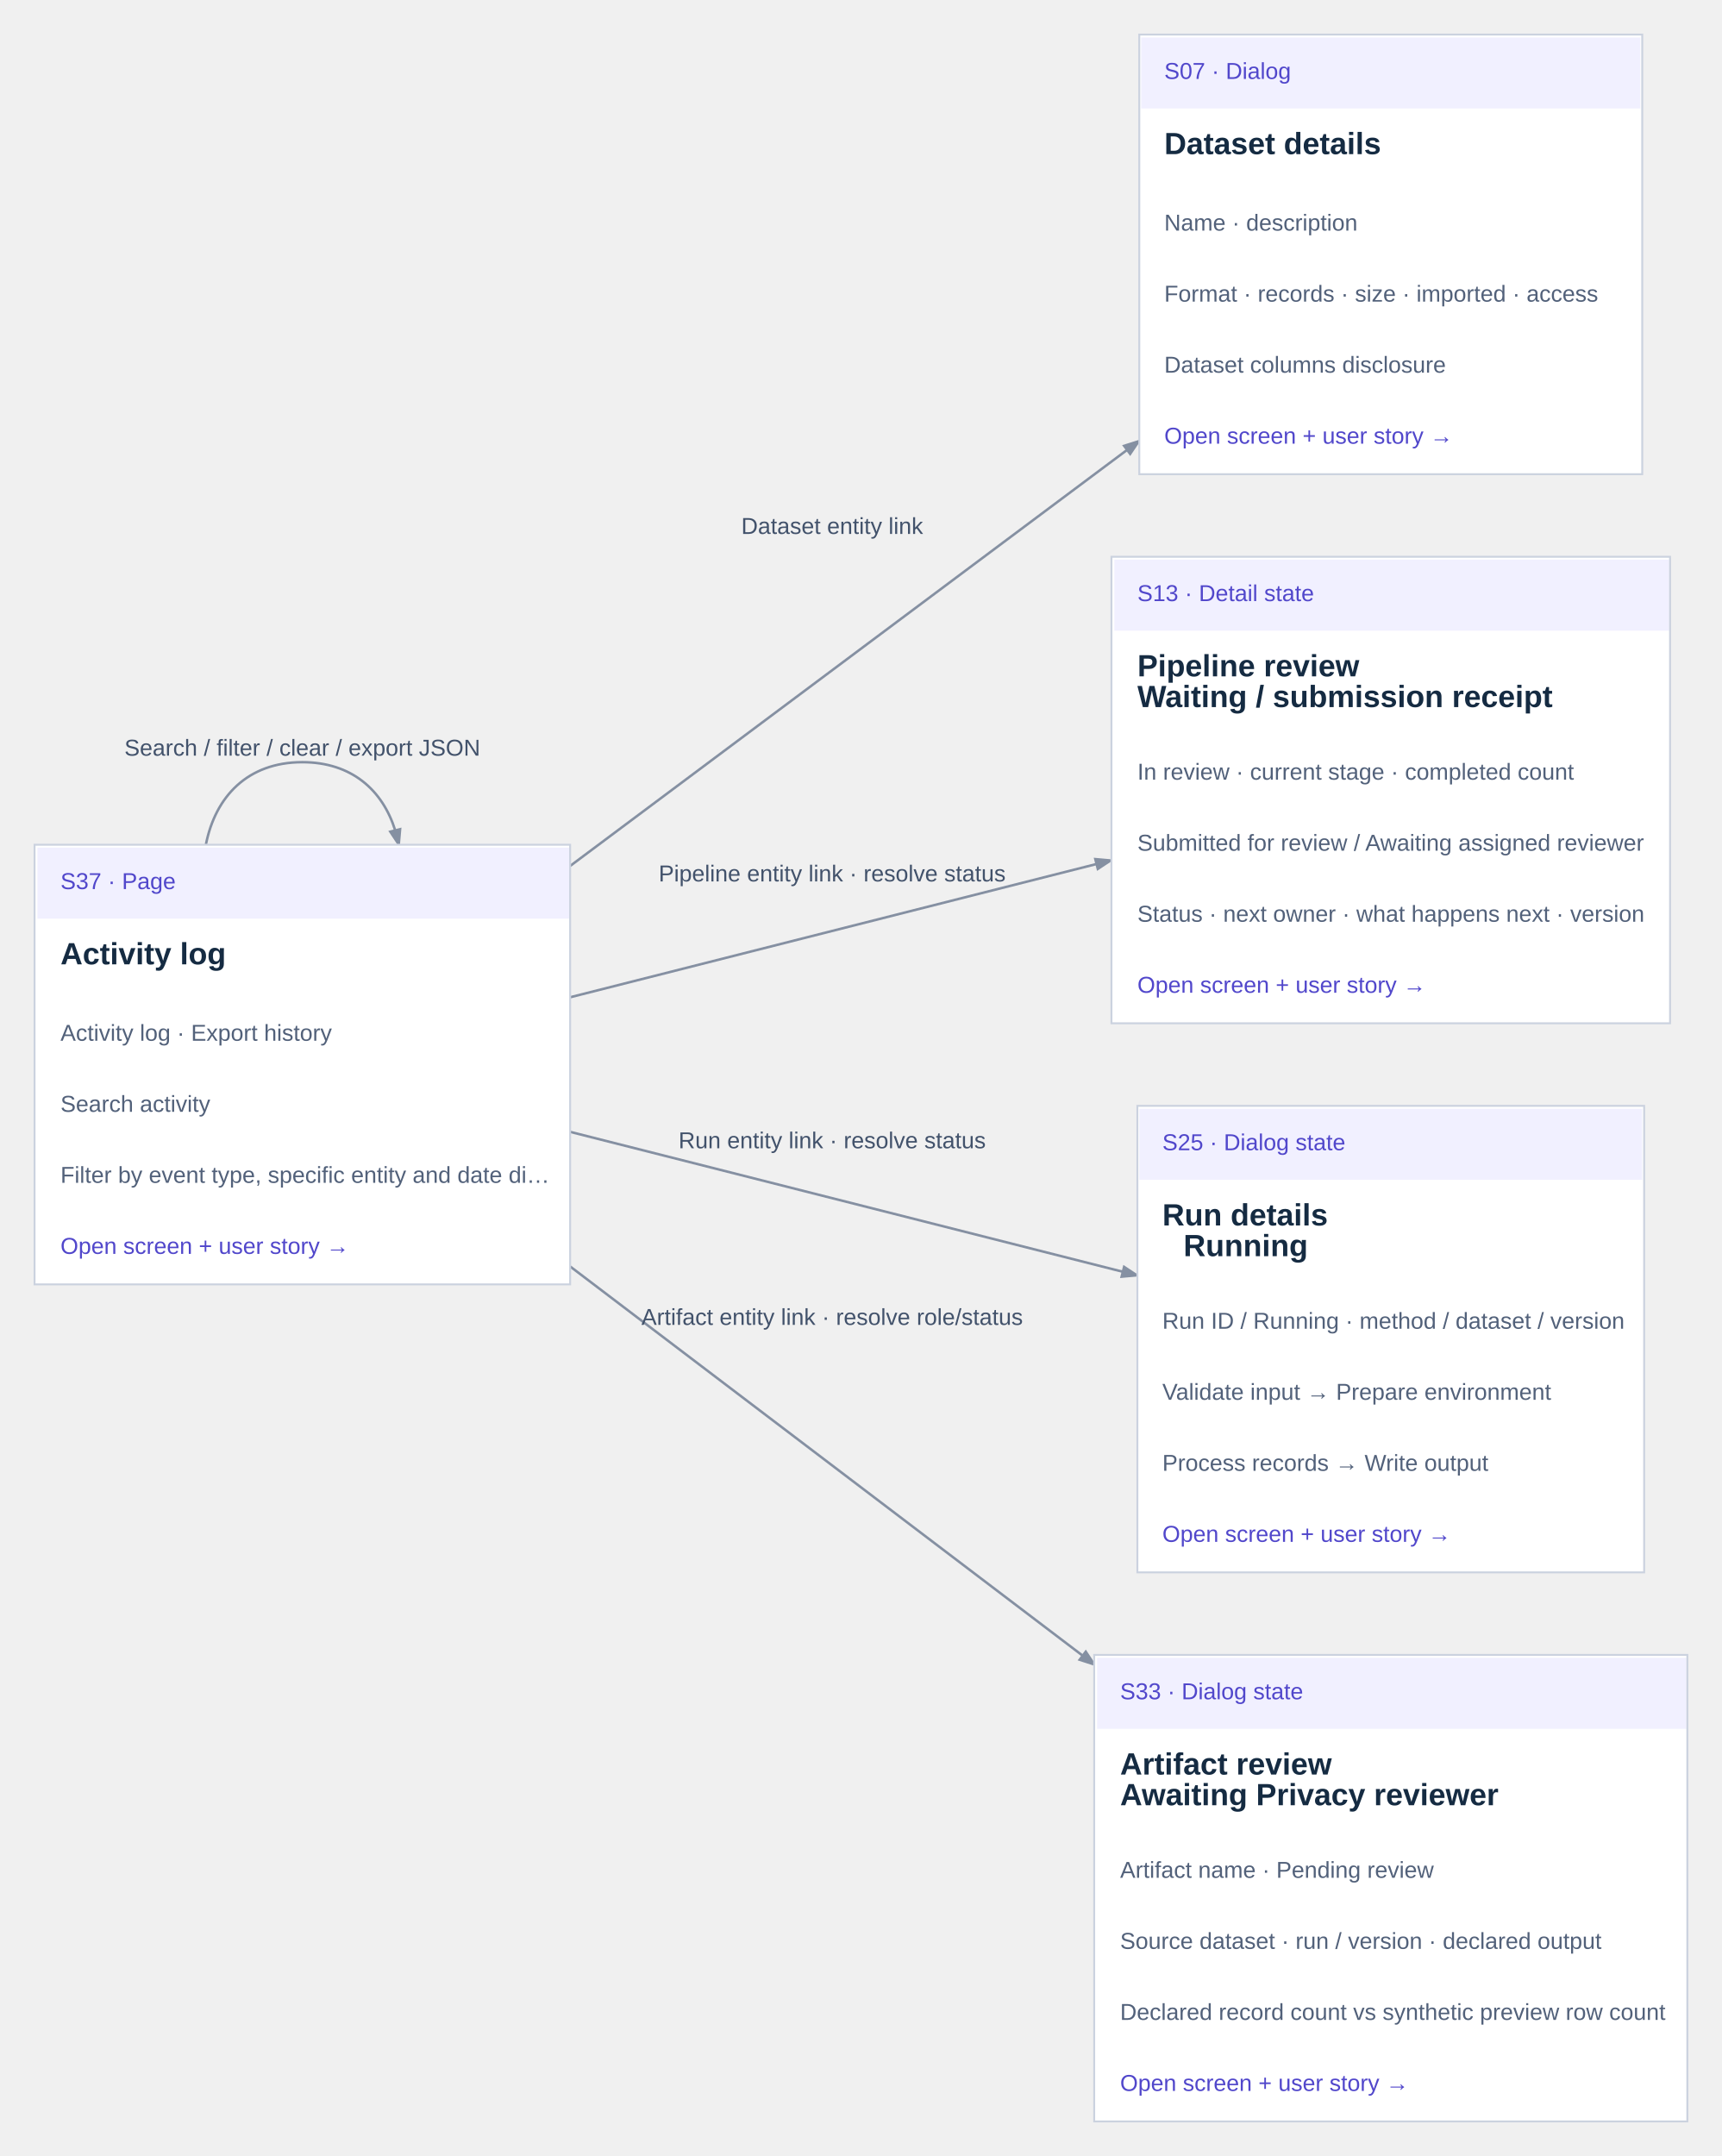
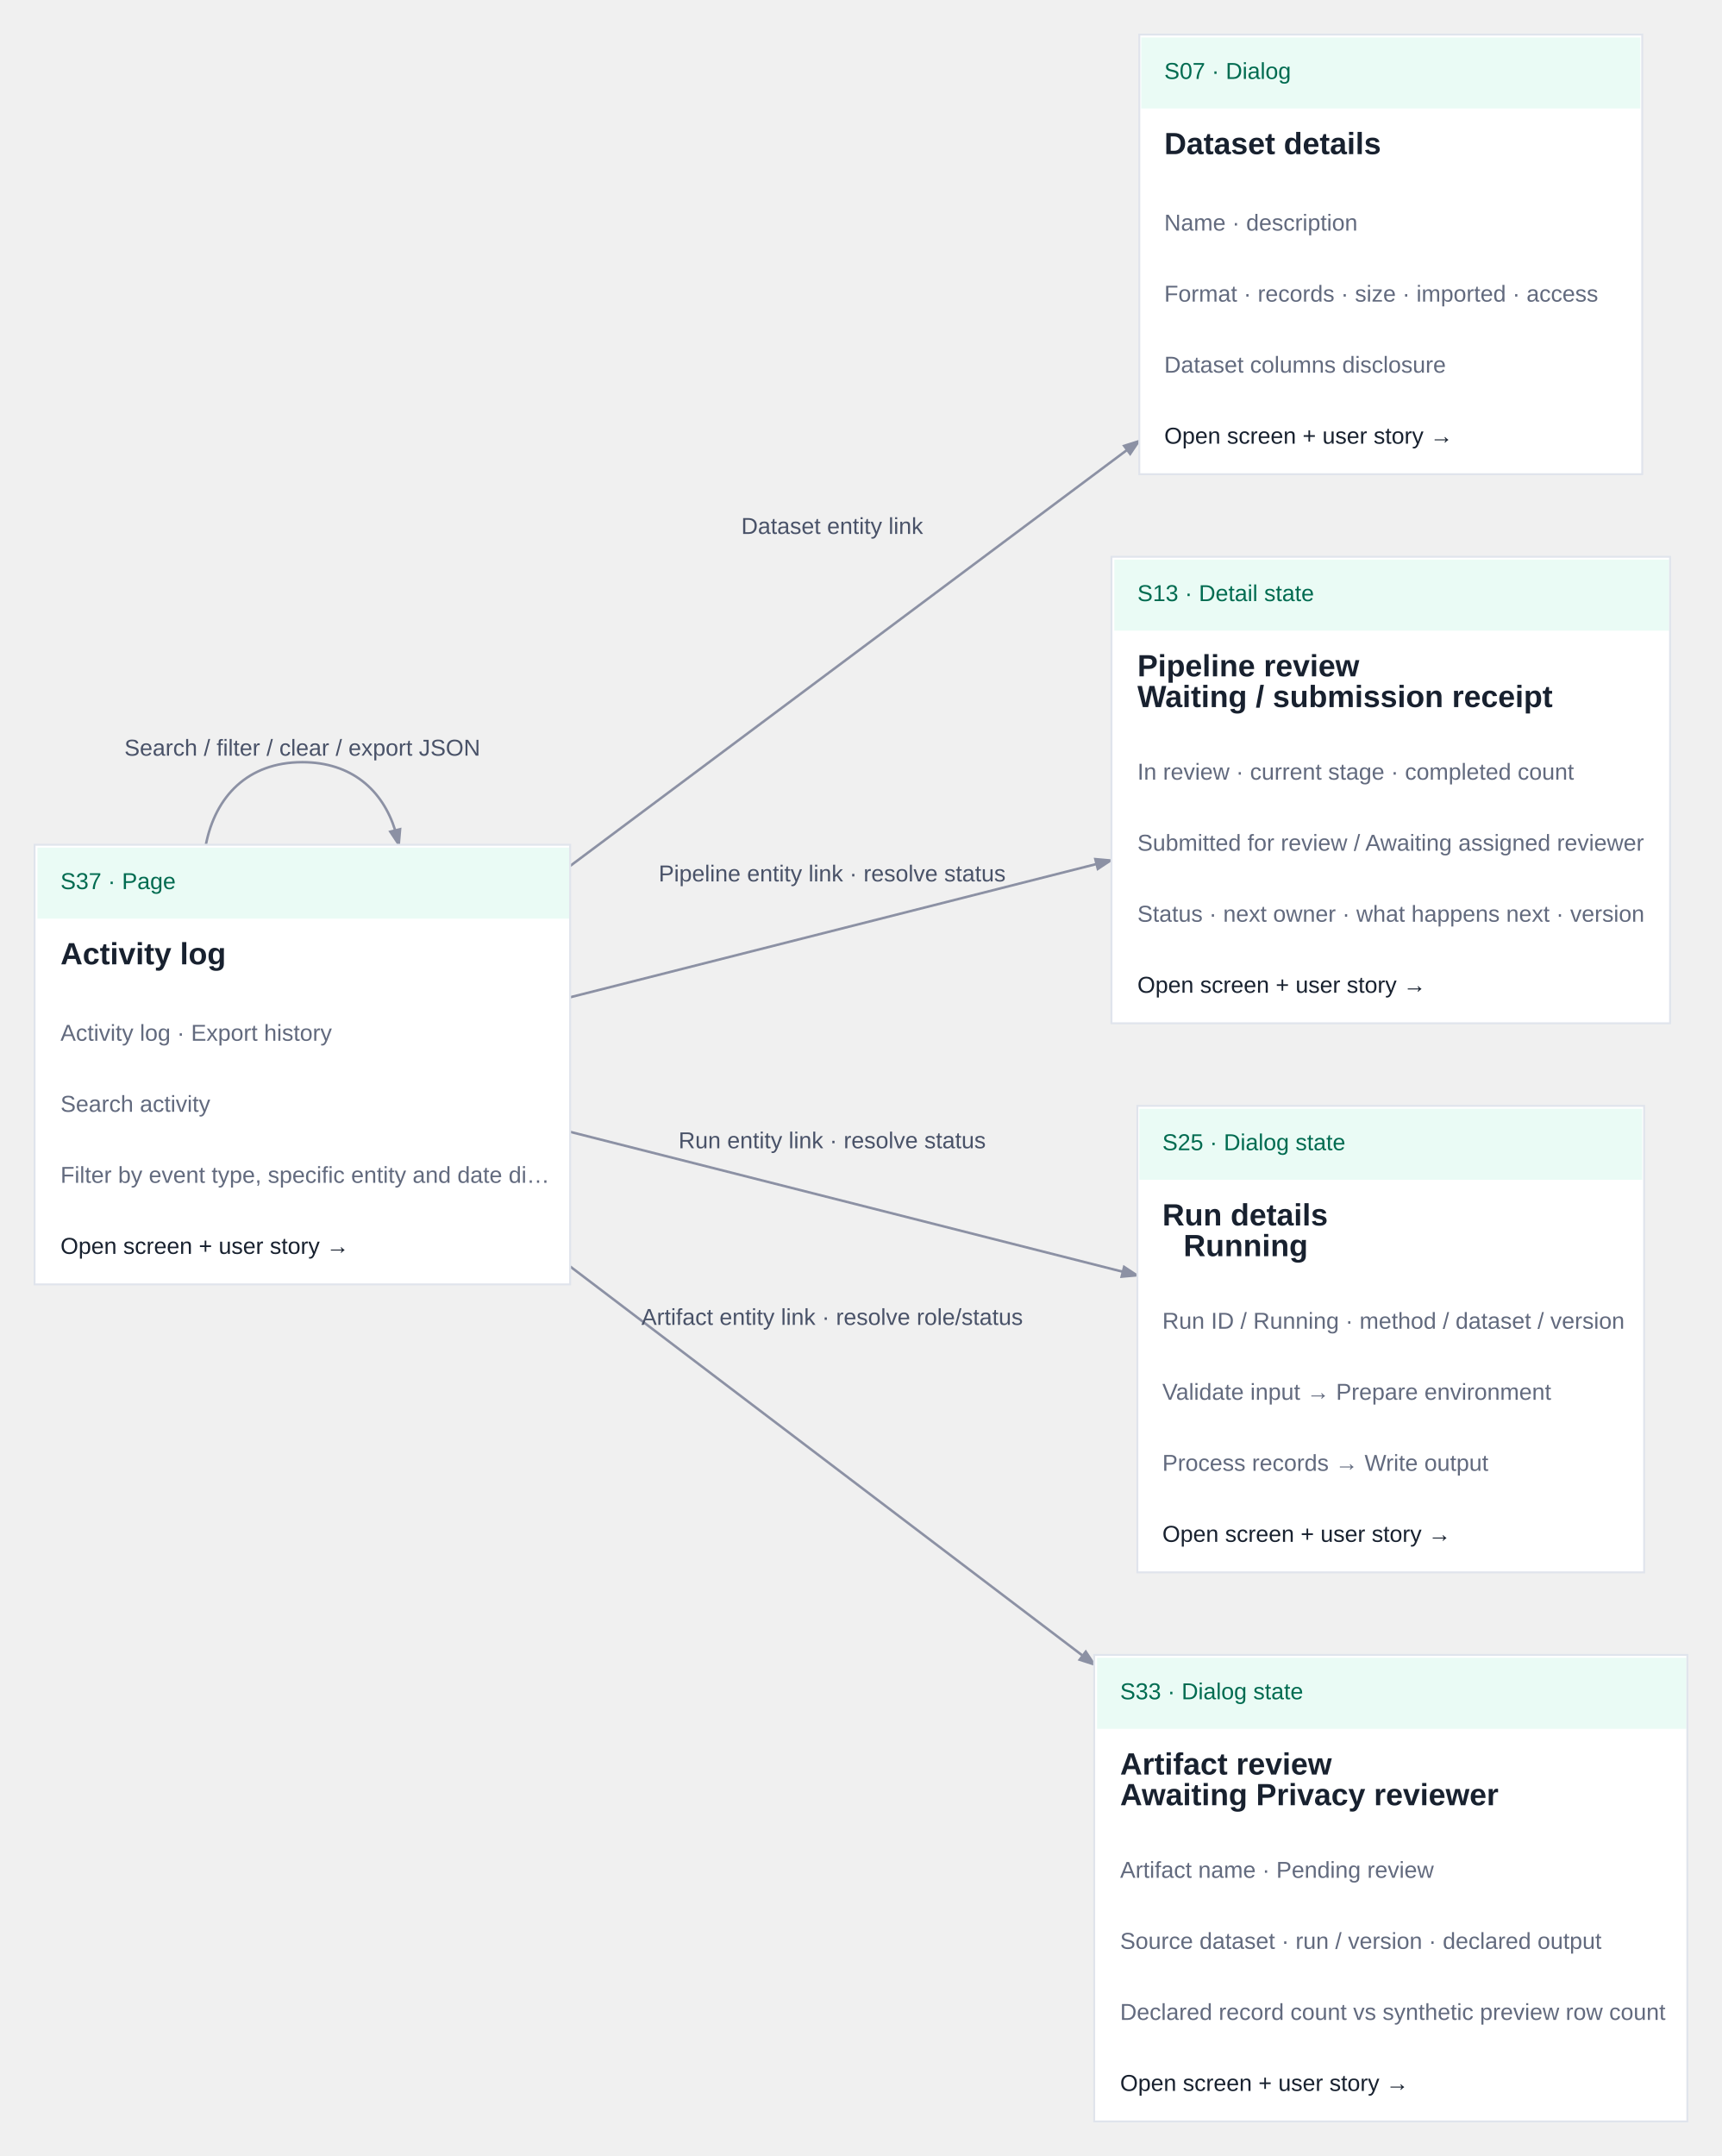
<svg xmlns="http://www.w3.org/2000/svg" xmlns:xlink="http://www.w3.org/1999/xlink" width="897pt" height="1123pt" viewBox="0.00 0.00 897.00 1123.00">
  <g id="graph0" class="graph" transform="scale(1 1) rotate(0) translate(18 1105)">
    <g id="edge1" class="edge">
      <g id="a_edge1">
        <a xlink:title="Search / filter / clear / export JSON">
-           <path fill="none" stroke="#8590a2" stroke-width="1.3" d="M89.28,-665.17C94.19,-690 110.93,-708 139.5,-708 165.17,-708 181.29,-693.47 187.86,-672.52" />
-           <polygon fill="#8590a2" stroke="#8590a2" stroke-width="1.3" points="190.42,-673.09 189.72,-665.17 185.33,-671.8 190.42,-673.09" />
+           <path fill="none" stroke="#8c91a4" stroke-width="1.3" d="M89.28,-665.17C94.19,-690 110.93,-708 139.5,-708 165.17,-708 181.29,-693.47 187.86,-672.52" />
+           <polygon fill="#8c91a4" stroke="#8c91a4" stroke-width="1.3" points="190.42,-673.09 189.72,-665.17 185.33,-671.8 190.42,-673.09" />
        </a>
      </g>
-       <text text-anchor="middle" x="139.5" y="-711.4" font-family="Arial" font-size="12.00" fill="#42526b">Search / filter / clear / export JSON</text>
+       <text text-anchor="middle" x="139.5" y="-711.4" font-family="Arial" font-size="12.00" fill="#495268">Search / filter / clear / export JSON</text>
    </g>
    <g id="edge2" class="edge">
      <g id="a_edge2">
        <a xlink:title="Dataset entity link">
-           <path fill="none" stroke="#8590a2" stroke-width="1.3" d="M279.08,-654C367.38,-719.96 481.29,-805.04 569.17,-870.67" />
-           <polygon fill="#8590a2" stroke="#8590a2" stroke-width="1.3" points="567.6,-872.78 575.18,-875.16 570.74,-868.57 567.6,-872.78" />
+           <path fill="none" stroke="#8c91a4" stroke-width="1.3" d="M279.08,-654C367.38,-719.96 481.29,-805.04 569.17,-870.67" />
+           <polygon fill="#8c91a4" stroke="#8c91a4" stroke-width="1.3" points="567.6,-872.78 575.18,-875.16 570.74,-868.57 567.6,-872.78" />
        </a>
      </g>
-       <text text-anchor="middle" x="415.5" y="-826.9" font-family="Arial" font-size="12.00" fill="#42526b">Dataset entity link</text>
+       <text text-anchor="middle" x="415.5" y="-826.9" font-family="Arial" font-size="12.00" fill="#495268">Dataset entity link</text>
    </g>
    <g id="edge3" class="edge">
      <g id="a_edge3">
        <a xlink:title="Pipeline entity link · resolve status">
-           <path fill="none" stroke="#8590a2" stroke-width="1.3" d="M279.08,-585.57C362.09,-606.58 467.74,-633.32 553.1,-654.93" />
-           <polygon fill="#8590a2" stroke="#8590a2" stroke-width="1.3" points="552.6,-657.51 560.51,-656.8 553.89,-652.42 552.6,-657.51" />
+           <path fill="none" stroke="#8c91a4" stroke-width="1.3" d="M279.08,-585.57C362.09,-606.58 467.74,-633.32 553.1,-654.93" />
+           <polygon fill="#8c91a4" stroke="#8c91a4" stroke-width="1.3" points="552.6,-657.51 560.51,-656.8 553.89,-652.42 552.6,-657.51" />
        </a>
      </g>
-       <text text-anchor="middle" x="415.5" y="-645.9" font-family="Arial" font-size="12.00" fill="#42526b">Pipeline entity link · resolve status</text>
+       <text text-anchor="middle" x="415.5" y="-645.9" font-family="Arial" font-size="12.00" fill="#495268">Pipeline entity link · resolve status</text>
    </g>
    <g id="edge4" class="edge">
      <g id="a_edge4">
        <a xlink:title="Run entity link · resolve status">
-           <path fill="none" stroke="#8590a2" stroke-width="1.3" d="M279.08,-515.43C366.63,-493.27 479.34,-464.74 566.89,-442.58" />
-           <polygon fill="#8590a2" stroke="#8590a2" stroke-width="1.3" points="567.59,-445.11 574.22,-440.73 566.3,-440.02 567.59,-445.11" />
+           <path fill="none" stroke="#8c91a4" stroke-width="1.3" d="M279.08,-515.43C366.63,-493.27 479.34,-464.74 566.89,-442.58" />
+           <polygon fill="#8c91a4" stroke="#8c91a4" stroke-width="1.3" points="567.59,-445.11 574.22,-440.73 566.3,-440.02 567.59,-445.11" />
        </a>
      </g>
-       <text text-anchor="middle" x="415.5" y="-506.9" font-family="Arial" font-size="12.00" fill="#42526b">Run entity link · resolve status</text>
+       <text text-anchor="middle" x="415.5" y="-506.9" font-family="Arial" font-size="12.00" fill="#495268">Run entity link · resolve status</text>
    </g>
    <g id="edge5" class="edge">
      <g id="a_edge5">
        <a xlink:title="Artifact entity link · resolve role/status">
-           <path fill="none" stroke="#8590a2" stroke-width="1.3" d="M279.08,-445.28C359.8,-383.99 461.91,-306.45 545.98,-242.63" />
-           <polygon fill="#8590a2" stroke="#8590a2" stroke-width="1.3" points="547.61,-244.68 552,-238.05 544.44,-240.5 547.61,-244.68" />
+           <path fill="none" stroke="#8c91a4" stroke-width="1.3" d="M279.08,-445.28C359.8,-383.99 461.91,-306.45 545.98,-242.63" />
+           <polygon fill="#8c91a4" stroke="#8c91a4" stroke-width="1.3" points="547.61,-244.68 552,-238.05 544.44,-240.5 547.61,-244.68" />
        </a>
      </g>
-       <text text-anchor="middle" x="415.5" y="-414.9" font-family="Arial" font-size="12.00" fill="#42526b">Artifact entity link · resolve role/status</text>
+       <text text-anchor="middle" x="415.5" y="-414.9" font-family="Arial" font-size="12.00" fill="#495268">Artifact entity link · resolve role/status</text>
    </g>
    <g id="node-S37" class="node">
      <g id="a_node-S37">
        <a xlink:href="#screen=S37&amp;journey=F10" xlink:title="Activity log">
          <polygon fill="white" stroke="transparent" points="0,-436 0,-665 279,-665 279,-436 0,-436" />
-           <polygon fill="#f1f0ff" stroke="transparent" points="1.5,-626.5 1.5,-663.5 278.5,-663.5 278.5,-626.5 1.5,-626.5" />
-           <text text-anchor="start" x="13.5" y="-641.9" font-family="Arial" font-size="12.00" fill="#5147cb">S37 · Page</text>
-           <text text-anchor="start" x="13.5" y="-602.7" font-family="Arial" font-weight="bold" font-size="16.00" fill="#152b42">Activity log</text>
-           <text text-anchor="start" x="13.5" y="-562.9" font-family="Arial" font-size="12.00" fill="#52617a">Activity log · Export history</text>
-           <text text-anchor="start" x="13.5" y="-525.9" font-family="Arial" font-size="12.00" fill="#52617a">Search activity</text>
-           <text text-anchor="start" x="13.5" y="-488.9" font-family="Arial" font-size="12.00" fill="#52617a">Filter by event type, specific entity and date di…</text>
-           <text text-anchor="start" x="13.5" y="-451.9" font-family="Arial" font-size="12.00" fill="#5147cb">Open screen + user story →</text>
-           <polygon fill="none" stroke="#cbd2df" points="0,-436 0,-665 279,-665 279,-436 0,-436" />
+           <polygon fill="#eafbf5" stroke="transparent" points="1.5,-626.5 1.5,-663.5 278.5,-663.5 278.5,-626.5 1.5,-626.5" />
+           <text text-anchor="start" x="13.5" y="-641.9" font-family="Arial" font-size="12.00" fill="#006b50">S37 · Page</text>
+           <text text-anchor="start" x="13.5" y="-602.7" font-family="Arial" font-weight="bold" font-size="16.00" fill="#18212f">Activity log</text>
+           <text text-anchor="start" x="13.5" y="-562.9" font-family="Arial" font-size="12.00" fill="#626a7e">Activity log · Export history</text>
+           <text text-anchor="start" x="13.5" y="-525.9" font-family="Arial" font-size="12.00" fill="#626a7e">Search activity</text>
+           <text text-anchor="start" x="13.5" y="-488.9" font-family="Arial" font-size="12.00" fill="#626a7e">Filter by event type, specific entity and date di…</text>
+           <text text-anchor="start" x="13.5" y="-451.9" font-family="Arial" font-size="12.00" fill="#18212f">Open screen + user story →</text>
+           <polygon fill="none" stroke="#e0e4ec" points="0,-436 0,-665 279,-665 279,-436 0,-436" />
        </a>
      </g>
    </g>
    <g id="node-S07" class="node">
      <g id="a_node-S07">
        <a xlink:href="#screen=S07&amp;journey=F10" xlink:title="Dataset details">
          <polygon fill="white" stroke="transparent" points="575.5,-858 575.5,-1087 837.5,-1087 837.5,-858 575.5,-858" />
-           <polygon fill="#f1f0ff" stroke="transparent" points="576.5,-1048.5 576.5,-1085.5 836.5,-1085.5 836.5,-1048.5 576.5,-1048.5" />
-           <text text-anchor="start" x="588.5" y="-1063.9" font-family="Arial" font-size="12.00" fill="#5147cb">S07 · Dialog</text>
-           <text text-anchor="start" x="588.5" y="-1024.7" font-family="Arial" font-weight="bold" font-size="16.00" fill="#152b42">Dataset details</text>
-           <text text-anchor="start" x="588.5" y="-984.9" font-family="Arial" font-size="12.00" fill="#52617a">Name · description</text>
-           <text text-anchor="start" x="588.5" y="-947.9" font-family="Arial" font-size="12.00" fill="#52617a">Format · records · size · imported · access</text>
-           <text text-anchor="start" x="588.5" y="-910.9" font-family="Arial" font-size="12.00" fill="#52617a">Dataset columns disclosure</text>
-           <text text-anchor="start" x="588.5" y="-873.9" font-family="Arial" font-size="12.00" fill="#5147cb">Open screen + user story →</text>
-           <polygon fill="none" stroke="#cbd2df" points="575.5,-858 575.5,-1087 837.5,-1087 837.5,-858 575.5,-858" />
+           <polygon fill="#eafbf5" stroke="transparent" points="576.5,-1048.5 576.5,-1085.5 836.5,-1085.5 836.5,-1048.5 576.5,-1048.5" />
+           <text text-anchor="start" x="588.5" y="-1063.9" font-family="Arial" font-size="12.00" fill="#006b50">S07 · Dialog</text>
+           <text text-anchor="start" x="588.5" y="-1024.7" font-family="Arial" font-weight="bold" font-size="16.00" fill="#18212f">Dataset details</text>
+           <text text-anchor="start" x="588.5" y="-984.9" font-family="Arial" font-size="12.00" fill="#626a7e">Name · description</text>
+           <text text-anchor="start" x="588.5" y="-947.9" font-family="Arial" font-size="12.00" fill="#626a7e">Format · records · size · imported · access</text>
+           <text text-anchor="start" x="588.5" y="-910.9" font-family="Arial" font-size="12.00" fill="#626a7e">Dataset columns disclosure</text>
+           <text text-anchor="start" x="588.5" y="-873.9" font-family="Arial" font-size="12.00" fill="#18212f">Open screen + user story →</text>
+           <polygon fill="none" stroke="#e0e4ec" points="575.5,-858 575.5,-1087 837.5,-1087 837.5,-858 575.5,-858" />
        </a>
      </g>
    </g>
    <g id="node-S13" class="node">
      <g id="a_node-S13">
        <a xlink:href="#screen=S13&amp;journey=F10" xlink:title="Pipeline review · Waiting / submission receipt">
          <polygon fill="white" stroke="transparent" points="561,-572 561,-815 852,-815 852,-572 561,-572" />
-           <polygon fill="#f1f0ff" stroke="transparent" points="562.5,-776.5 562.5,-813.5 851.5,-813.5 851.5,-776.5 562.5,-776.5" />
-           <text text-anchor="start" x="574.5" y="-791.9" font-family="Arial" font-size="12.00" fill="#5147cb">S13 · Detail state</text>
-           <text text-anchor="start" x="574.5" y="-752.7" font-family="Arial" font-weight="bold" font-size="16.00" fill="#152b42">Pipeline review</text>
-           <text text-anchor="start" x="574.5" y="-736.7" font-family="Arial" font-weight="bold" font-size="16.00" fill="#152b42">Waiting / submission receipt</text>
-           <text text-anchor="start" x="574.5" y="-698.9" font-family="Arial" font-size="12.00" fill="#52617a">In review · current stage · completed count</text>
-           <text text-anchor="start" x="574.5" y="-661.9" font-family="Arial" font-size="12.00" fill="#52617a">Submitted for review / Awaiting assigned reviewer</text>
-           <text text-anchor="start" x="574.5" y="-624.9" font-family="Arial" font-size="12.00" fill="#52617a">Status · next owner · what happens next · version</text>
-           <text text-anchor="start" x="574.5" y="-587.9" font-family="Arial" font-size="12.00" fill="#5147cb">Open screen + user story →</text>
-           <polygon fill="none" stroke="#cbd2df" points="561,-572 561,-815 852,-815 852,-572 561,-572" />
+           <polygon fill="#eafbf5" stroke="transparent" points="562.5,-776.5 562.5,-813.5 851.5,-813.5 851.5,-776.5 562.5,-776.5" />
+           <text text-anchor="start" x="574.5" y="-791.9" font-family="Arial" font-size="12.00" fill="#006b50">S13 · Detail state</text>
+           <text text-anchor="start" x="574.5" y="-752.7" font-family="Arial" font-weight="bold" font-size="16.00" fill="#18212f">Pipeline review</text>
+           <text text-anchor="start" x="574.5" y="-736.7" font-family="Arial" font-weight="bold" font-size="16.00" fill="#18212f">Waiting / submission receipt</text>
+           <text text-anchor="start" x="574.5" y="-698.9" font-family="Arial" font-size="12.00" fill="#626a7e">In review · current stage · completed count</text>
+           <text text-anchor="start" x="574.5" y="-661.9" font-family="Arial" font-size="12.00" fill="#626a7e">Submitted for review / Awaiting assigned reviewer</text>
+           <text text-anchor="start" x="574.5" y="-624.9" font-family="Arial" font-size="12.00" fill="#626a7e">Status · next owner · what happens next · version</text>
+           <text text-anchor="start" x="574.5" y="-587.9" font-family="Arial" font-size="12.00" fill="#18212f">Open screen + user story →</text>
+           <polygon fill="none" stroke="#e0e4ec" points="561,-572 561,-815 852,-815 852,-572 561,-572" />
        </a>
      </g>
    </g>
    <g id="node-S25" class="node">
      <g id="a_node-S25">
        <a xlink:href="#screen=S25&amp;journey=F10" xlink:title="Run details · Running">
          <polygon fill="white" stroke="transparent" points="574.5,-286 574.5,-529 838.5,-529 838.5,-286 574.5,-286" />
-           <polygon fill="#f1f0ff" stroke="transparent" points="575.5,-490.5 575.5,-527.5 837.5,-527.5 837.5,-490.5 575.5,-490.5" />
-           <text text-anchor="start" x="587.5" y="-505.9" font-family="Arial" font-size="12.00" fill="#5147cb">S25 · Dialog state</text>
-           <text text-anchor="start" x="587.5" y="-466.7" font-family="Arial" font-weight="bold" font-size="16.00" fill="#152b42">Run details</text>
-           <text text-anchor="start" x="598.5" y="-450.7" font-family="Arial" font-weight="bold" font-size="16.00" fill="#152b42">Running</text>
-           <text text-anchor="start" x="587.5" y="-412.9" font-family="Arial" font-size="12.00" fill="#52617a">Run ID / Running · method / dataset / version</text>
-           <text text-anchor="start" x="587.5" y="-375.9" font-family="Arial" font-size="12.00" fill="#52617a">Validate input → Prepare environment</text>
-           <text text-anchor="start" x="587.5" y="-338.9" font-family="Arial" font-size="12.00" fill="#52617a">Process records → Write output</text>
-           <text text-anchor="start" x="587.5" y="-301.9" font-family="Arial" font-size="12.00" fill="#5147cb">Open screen + user story →</text>
-           <polygon fill="none" stroke="#cbd2df" points="574.5,-286 574.5,-529 838.5,-529 838.5,-286 574.5,-286" />
+           <polygon fill="#eafbf5" stroke="transparent" points="575.5,-490.5 575.5,-527.5 837.5,-527.5 837.5,-490.5 575.5,-490.5" />
+           <text text-anchor="start" x="587.5" y="-505.9" font-family="Arial" font-size="12.00" fill="#006b50">S25 · Dialog state</text>
+           <text text-anchor="start" x="587.5" y="-466.7" font-family="Arial" font-weight="bold" font-size="16.00" fill="#18212f">Run details</text>
+           <text text-anchor="start" x="598.5" y="-450.7" font-family="Arial" font-weight="bold" font-size="16.00" fill="#18212f">Running</text>
+           <text text-anchor="start" x="587.5" y="-412.9" font-family="Arial" font-size="12.00" fill="#626a7e">Run ID / Running · method / dataset / version</text>
+           <text text-anchor="start" x="587.5" y="-375.9" font-family="Arial" font-size="12.00" fill="#626a7e">Validate input → Prepare environment</text>
+           <text text-anchor="start" x="587.5" y="-338.9" font-family="Arial" font-size="12.00" fill="#626a7e">Process records → Write output</text>
+           <text text-anchor="start" x="587.5" y="-301.9" font-family="Arial" font-size="12.00" fill="#18212f">Open screen + user story →</text>
+           <polygon fill="none" stroke="#e0e4ec" points="574.5,-286 574.5,-529 838.5,-529 838.5,-286 574.5,-286" />
        </a>
      </g>
    </g>
    <g id="node-S33" class="node">
      <g id="a_node-S33">
        <a xlink:href="#screen=S33&amp;journey=F10" xlink:title="Artifact review · Awaiting Privacy reviewer">
          <polygon fill="white" stroke="transparent" points="552,0 552,-243 861,-243 861,0 552,0" />
-           <polygon fill="#f1f0ff" stroke="transparent" points="553.5,-204.5 553.5,-241.5 860.5,-241.5 860.5,-204.5 553.5,-204.5" />
-           <text text-anchor="start" x="565.5" y="-219.9" font-family="Arial" font-size="12.00" fill="#5147cb">S33 · Dialog state</text>
-           <text text-anchor="start" x="565.5" y="-180.7" font-family="Arial" font-weight="bold" font-size="16.00" fill="#152b42">Artifact review</text>
-           <text text-anchor="start" x="565.5" y="-164.7" font-family="Arial" font-weight="bold" font-size="16.00" fill="#152b42">Awaiting Privacy reviewer</text>
-           <text text-anchor="start" x="565.5" y="-126.9" font-family="Arial" font-size="12.00" fill="#52617a">Artifact name · Pending review</text>
-           <text text-anchor="start" x="565.5" y="-89.9" font-family="Arial" font-size="12.00" fill="#52617a">Source dataset · run / version · declared output</text>
-           <text text-anchor="start" x="565.5" y="-52.9" font-family="Arial" font-size="12.00" fill="#52617a">Declared record count vs synthetic preview row count</text>
-           <text text-anchor="start" x="565.5" y="-15.9" font-family="Arial" font-size="12.00" fill="#5147cb">Open screen + user story →</text>
-           <polygon fill="none" stroke="#cbd2df" points="552,0 552,-243 861,-243 861,0 552,0" />
+           <polygon fill="#eafbf5" stroke="transparent" points="553.5,-204.5 553.5,-241.5 860.5,-241.5 860.5,-204.5 553.5,-204.5" />
+           <text text-anchor="start" x="565.5" y="-219.9" font-family="Arial" font-size="12.00" fill="#006b50">S33 · Dialog state</text>
+           <text text-anchor="start" x="565.5" y="-180.7" font-family="Arial" font-weight="bold" font-size="16.00" fill="#18212f">Artifact review</text>
+           <text text-anchor="start" x="565.5" y="-164.7" font-family="Arial" font-weight="bold" font-size="16.00" fill="#18212f">Awaiting Privacy reviewer</text>
+           <text text-anchor="start" x="565.5" y="-126.9" font-family="Arial" font-size="12.00" fill="#626a7e">Artifact name · Pending review</text>
+           <text text-anchor="start" x="565.5" y="-89.9" font-family="Arial" font-size="12.00" fill="#626a7e">Source dataset · run / version · declared output</text>
+           <text text-anchor="start" x="565.5" y="-52.9" font-family="Arial" font-size="12.00" fill="#626a7e">Declared record count vs synthetic preview row count</text>
+           <text text-anchor="start" x="565.5" y="-15.9" font-family="Arial" font-size="12.00" fill="#18212f">Open screen + user story →</text>
+           <polygon fill="none" stroke="#e0e4ec" points="552,0 552,-243 861,-243 861,0 552,0" />
        </a>
      </g>
    </g>
  </g>
</svg>
